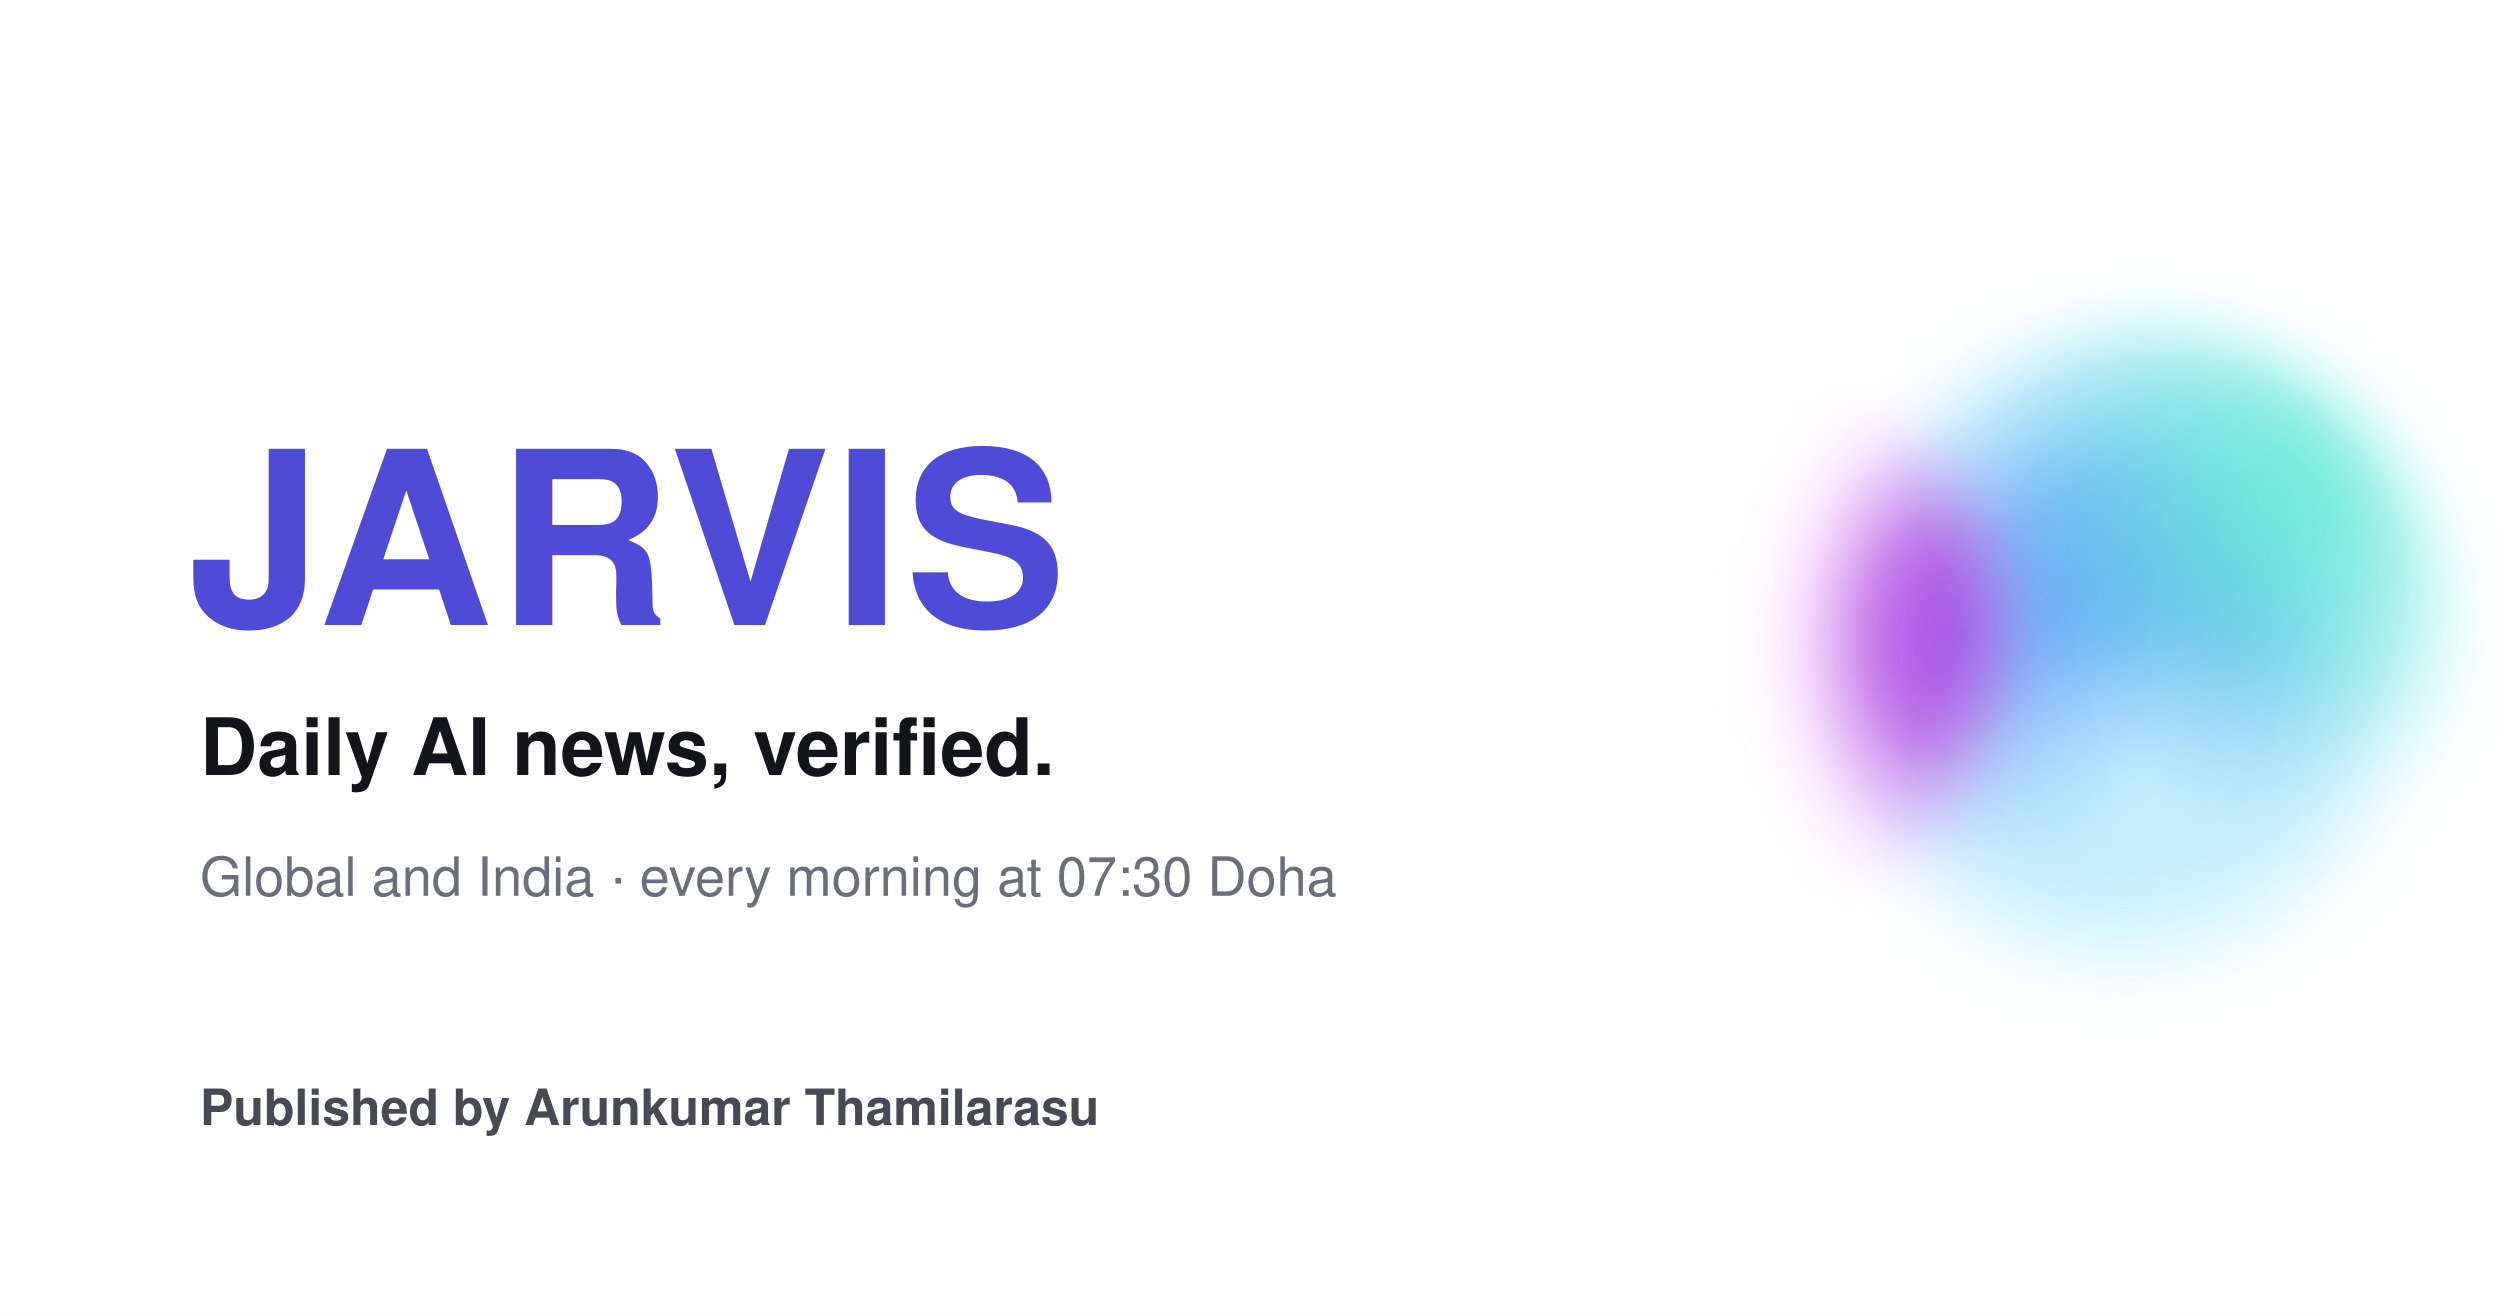
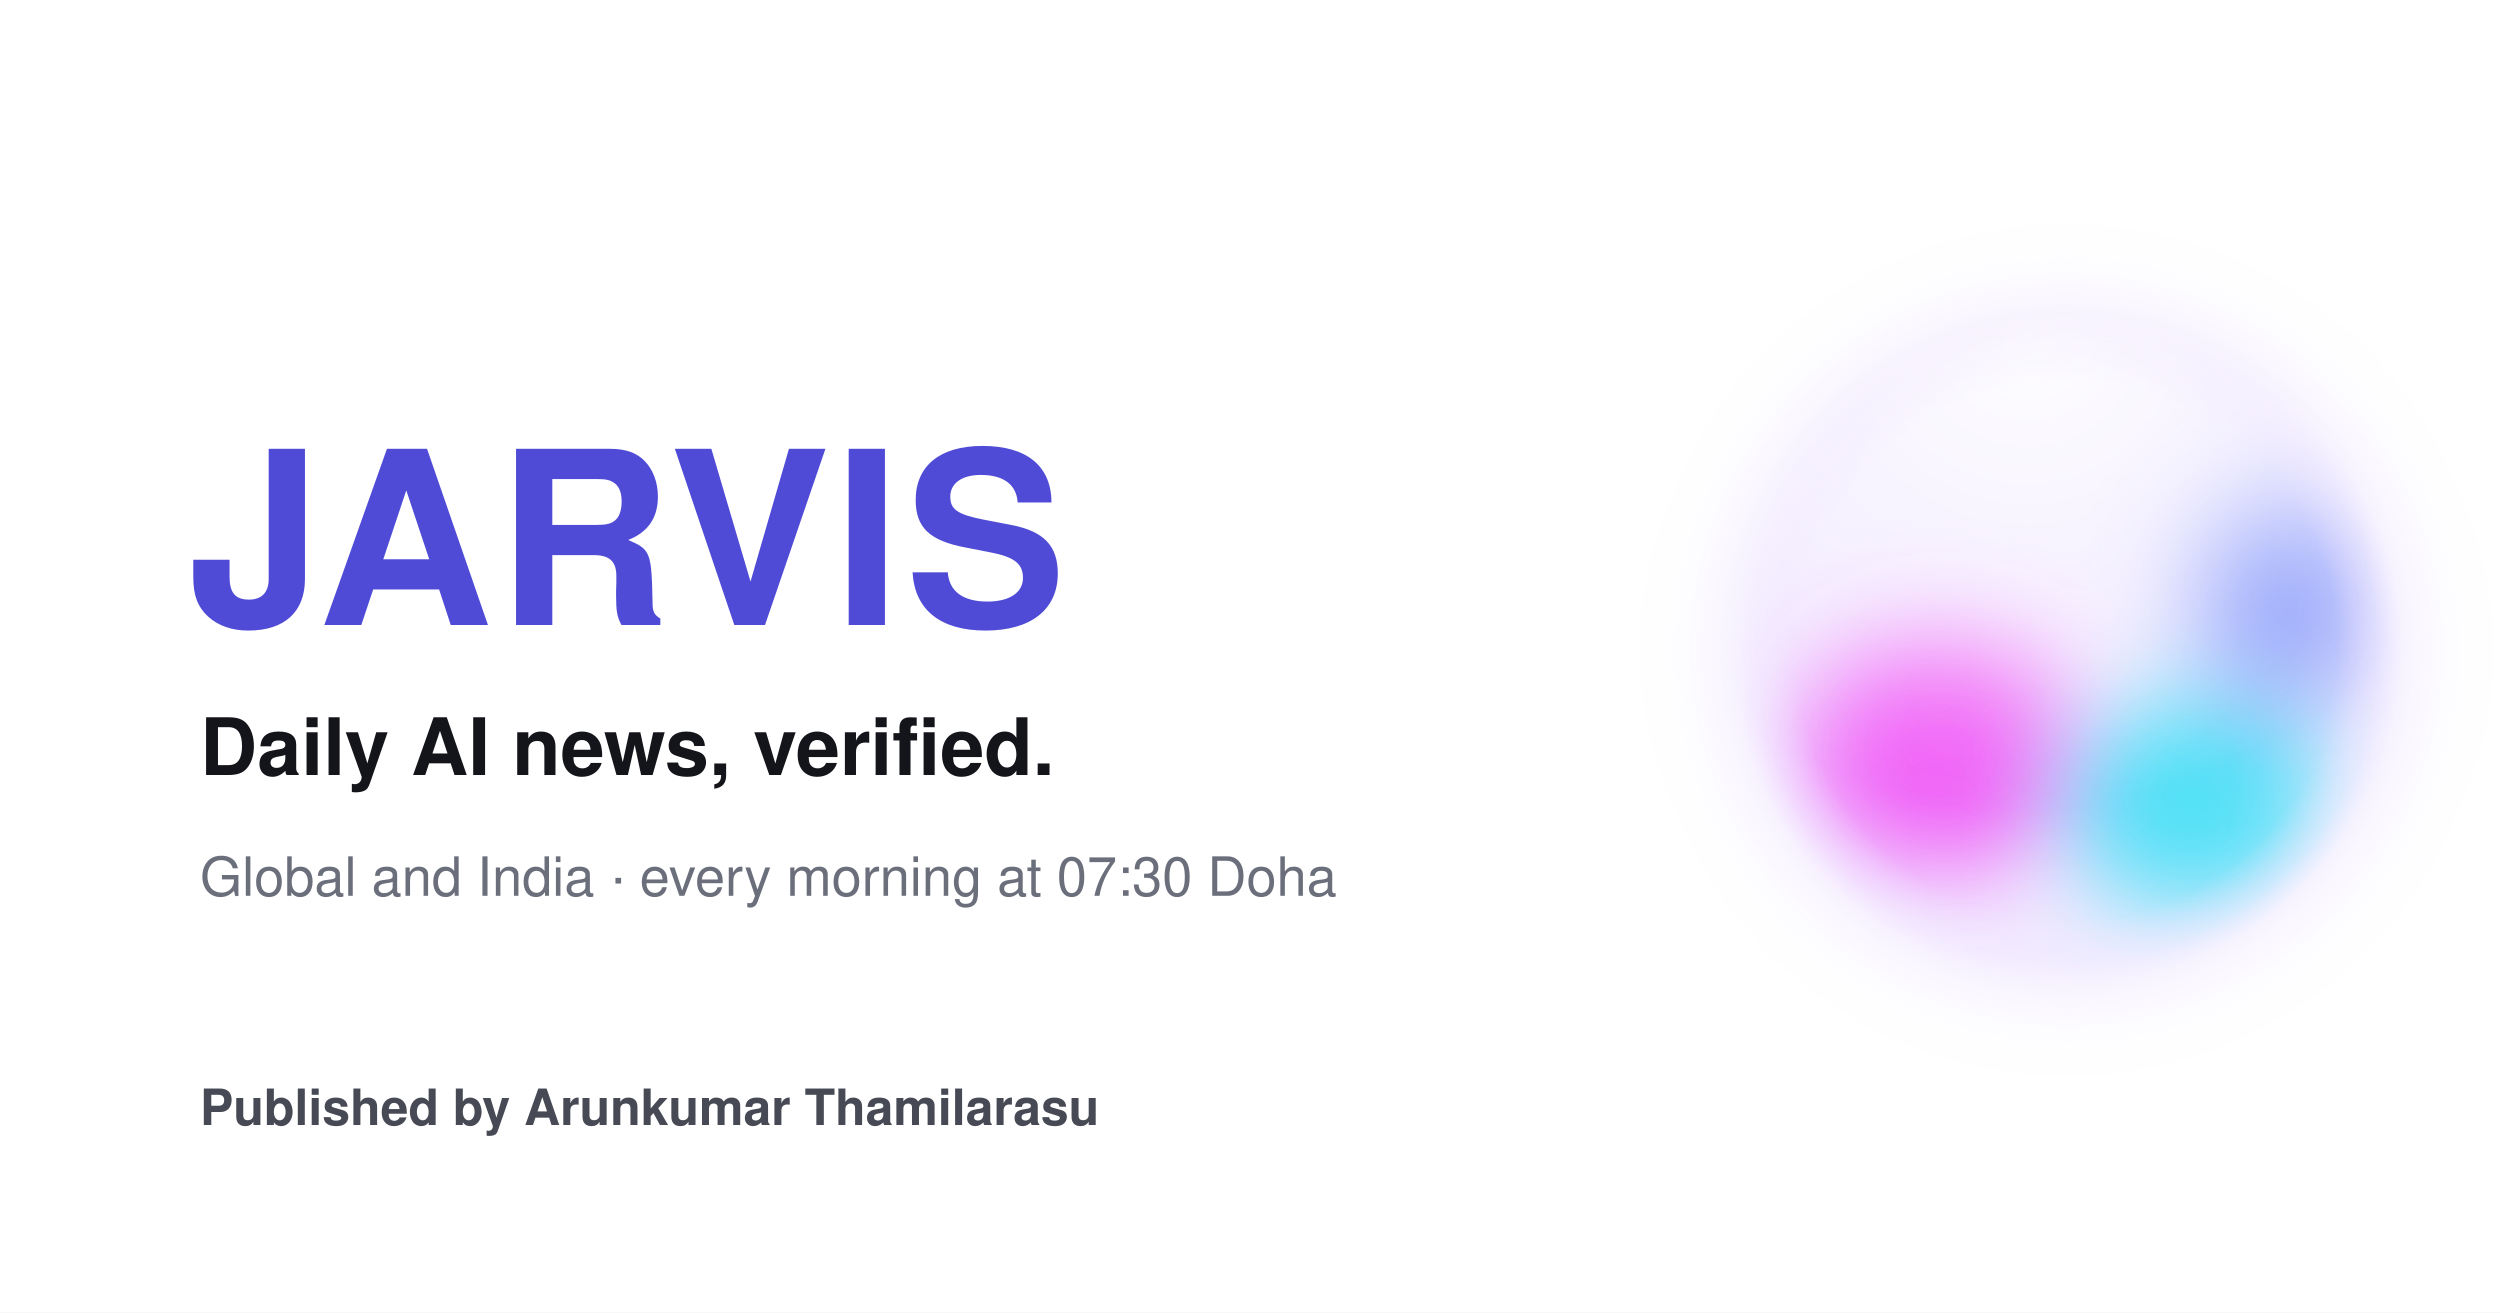
<svg xmlns="http://www.w3.org/2000/svg" viewBox="0 0 1200 630" width="1200" height="630">
  <rect width="1200" height="630" fill="#FFFFFF" />
  <g transform="translate(800 120) scale(6)">
    <defs>
      <filter id="soft" x="-30%" y="-30%" width="160%" height="160%">
-         <feGaussianBlur stdDeviation="2.6" />
+         <feGaussianBlur stdDeviation="3.2" />
      </filter>
-       <radialGradient id="body" cx="46%" cy="46%" r="52%">
-         <stop offset="0" stop-color="#5B9DF9" />
-         <stop offset=".45" stop-color="#5B9DF9" stop-opacity=".85" />
-         <stop offset=".75" stop-color="#7DD3FC" stop-opacity=".5" />
-         <stop offset="1" stop-color="#7DD3FC" stop-opacity="0" />
+       <filter id="halo" x="-40%" y="-40%" width="180%" height="180%">
+         <feGaussianBlur stdDeviation="2.4" />
+       </filter>
+       <radialGradient id="edge" cx="50%" cy="50%" r="50%">
+         <stop offset=".8" stop-color="#fff" />
+         <stop offset=".92" stop-color="#fff" stop-opacity=".55" />
+         <stop offset="1" stop-color="#fff" stop-opacity="0" />
      </radialGradient>
-       <radialGradient id="aqua" cx="72%" cy="26%" r="46%">
-         <stop offset="0" stop-color="#5EEAD4" stop-opacity=".95" />
-         <stop offset="1" stop-color="#5EEAD4" stop-opacity="0" />
+       <mask id="feather">
+         <circle cx="32" cy="32" r="27" fill="url(#edge)" />
+       </mask>
+       <radialGradient id="mag" cx="50%" cy="50%" r="50%">
+         <stop offset="0" stop-color="#F04DF6" />
+         <stop offset=".45" stop-color="#F04DF6" stop-opacity=".85" />
+         <stop offset="1" stop-color="#F04DF6" stop-opacity="0" />
      </radialGradient>
-       <radialGradient id="violet" cx="74%" cy="48%" r="60%">
-         <stop offset="0" stop-color="#A43BF0" />
-         <stop offset=".4" stop-color="#C026D3" stop-opacity=".8" />
-         <stop offset=".7" stop-color="#E879F9" stop-opacity=".4" />
-         <stop offset="1" stop-color="#E879F9" stop-opacity="0" />
+       <radialGradient id="cyan" cx="50%" cy="50%" r="50%">
+         <stop offset="0" stop-color="#3FE0F6" />
+         <stop offset=".45" stop-color="#3FE0F6" stop-opacity=".85" />
+         <stop offset="1" stop-color="#3FE0F6" stop-opacity="0" />
      </radialGradient>
-       <radialGradient id="pale" cx="50%" cy="50%" r="50%">
-         <stop offset="0" stop-color="#CFFAFE" stop-opacity=".95" />
-         <stop offset="1" stop-color="#CFFAFE" stop-opacity="0" />
+       <radialGradient id="blue" cx="50%" cy="50%" r="50%">
+         <stop offset="0" stop-color="#6A84F8" />
+         <stop offset="1" stop-color="#6A84F8" stop-opacity="0" />
+       </radialGradient>
+       <radialGradient id="light" cx="45%" cy="10%" r="60%">
+         <stop offset="0" stop-color="#fff" stop-opacity=".95" />
+         <stop offset=".45" stop-color="#fff" stop-opacity=".45" />
+         <stop offset="1" stop-color="#fff" stop-opacity="0" />
+       </radialGradient>
+       <radialGradient id="glow" cx="50%" cy="50%" r="50%">
+         <stop offset=".55" stop-color="#C8A5FF" stop-opacity=".45" />
+         <stop offset="1" stop-color="#C8A5FF" stop-opacity="0" />
      </radialGradient>
    </defs>
-     <g filter="url(#soft)" opacity=".95">
-       <ellipse cx="38" cy="33" rx="25" ry="27" fill="url(#body)" />
-       <ellipse cx="38" cy="33" rx="25" ry="27" fill="url(#aqua)" />
-       <ellipse cx="16" cy="32" rx="11" ry="18" fill="url(#violet)" opacity=".85" />
-       <ellipse cx="38" cy="44" rx="19" ry="15" fill="url(#pale)" />
+     <circle cx="32" cy="32" r="31" fill="url(#glow)" filter="url(#halo)" />
+     <g mask="url(#feather)">
+       <circle cx="32" cy="32" r="27" fill="#F1EAFF" />
+       <g filter="url(#soft)">
+         <ellipse cx="22" cy="40" rx="15" ry="13" fill="url(#mag)" />
+         <ellipse cx="42" cy="44" rx="14" ry="12" fill="url(#cyan)" />
+         <ellipse cx="49" cy="28" rx="11" ry="13" fill="url(#blue)" />
+       </g>
+       <rect x="0" y="0" width="64" height="64" fill="url(#light)" />
    </g>
  </g>
  <text x="90" y="300" font-family="Plus Jakarta Sans, Helvetica, Arial, sans-serif" font-size="116" font-weight="800" fill="#4F4BD6" letter-spacing="2">JARVIS</text>
  <text x="96" y="372" font-family="Plus Jakarta Sans, Helvetica, Arial, sans-serif" font-size="38" font-weight="700" fill="#14151A">Daily AI news, verified.</text>
  <text x="96" y="430" font-family="Plus Jakarta Sans, Helvetica, Arial, sans-serif" font-size="26" fill="#6B6F7B">Global and India · every morning at 07:30 Doha</text>
  <text x="96" y="540" font-family="Plus Jakarta Sans, Helvetica, Arial, sans-serif" font-size="24" font-weight="600" fill="#474A55">Published by Arunkumar Thamilarasu</text>
</svg>
